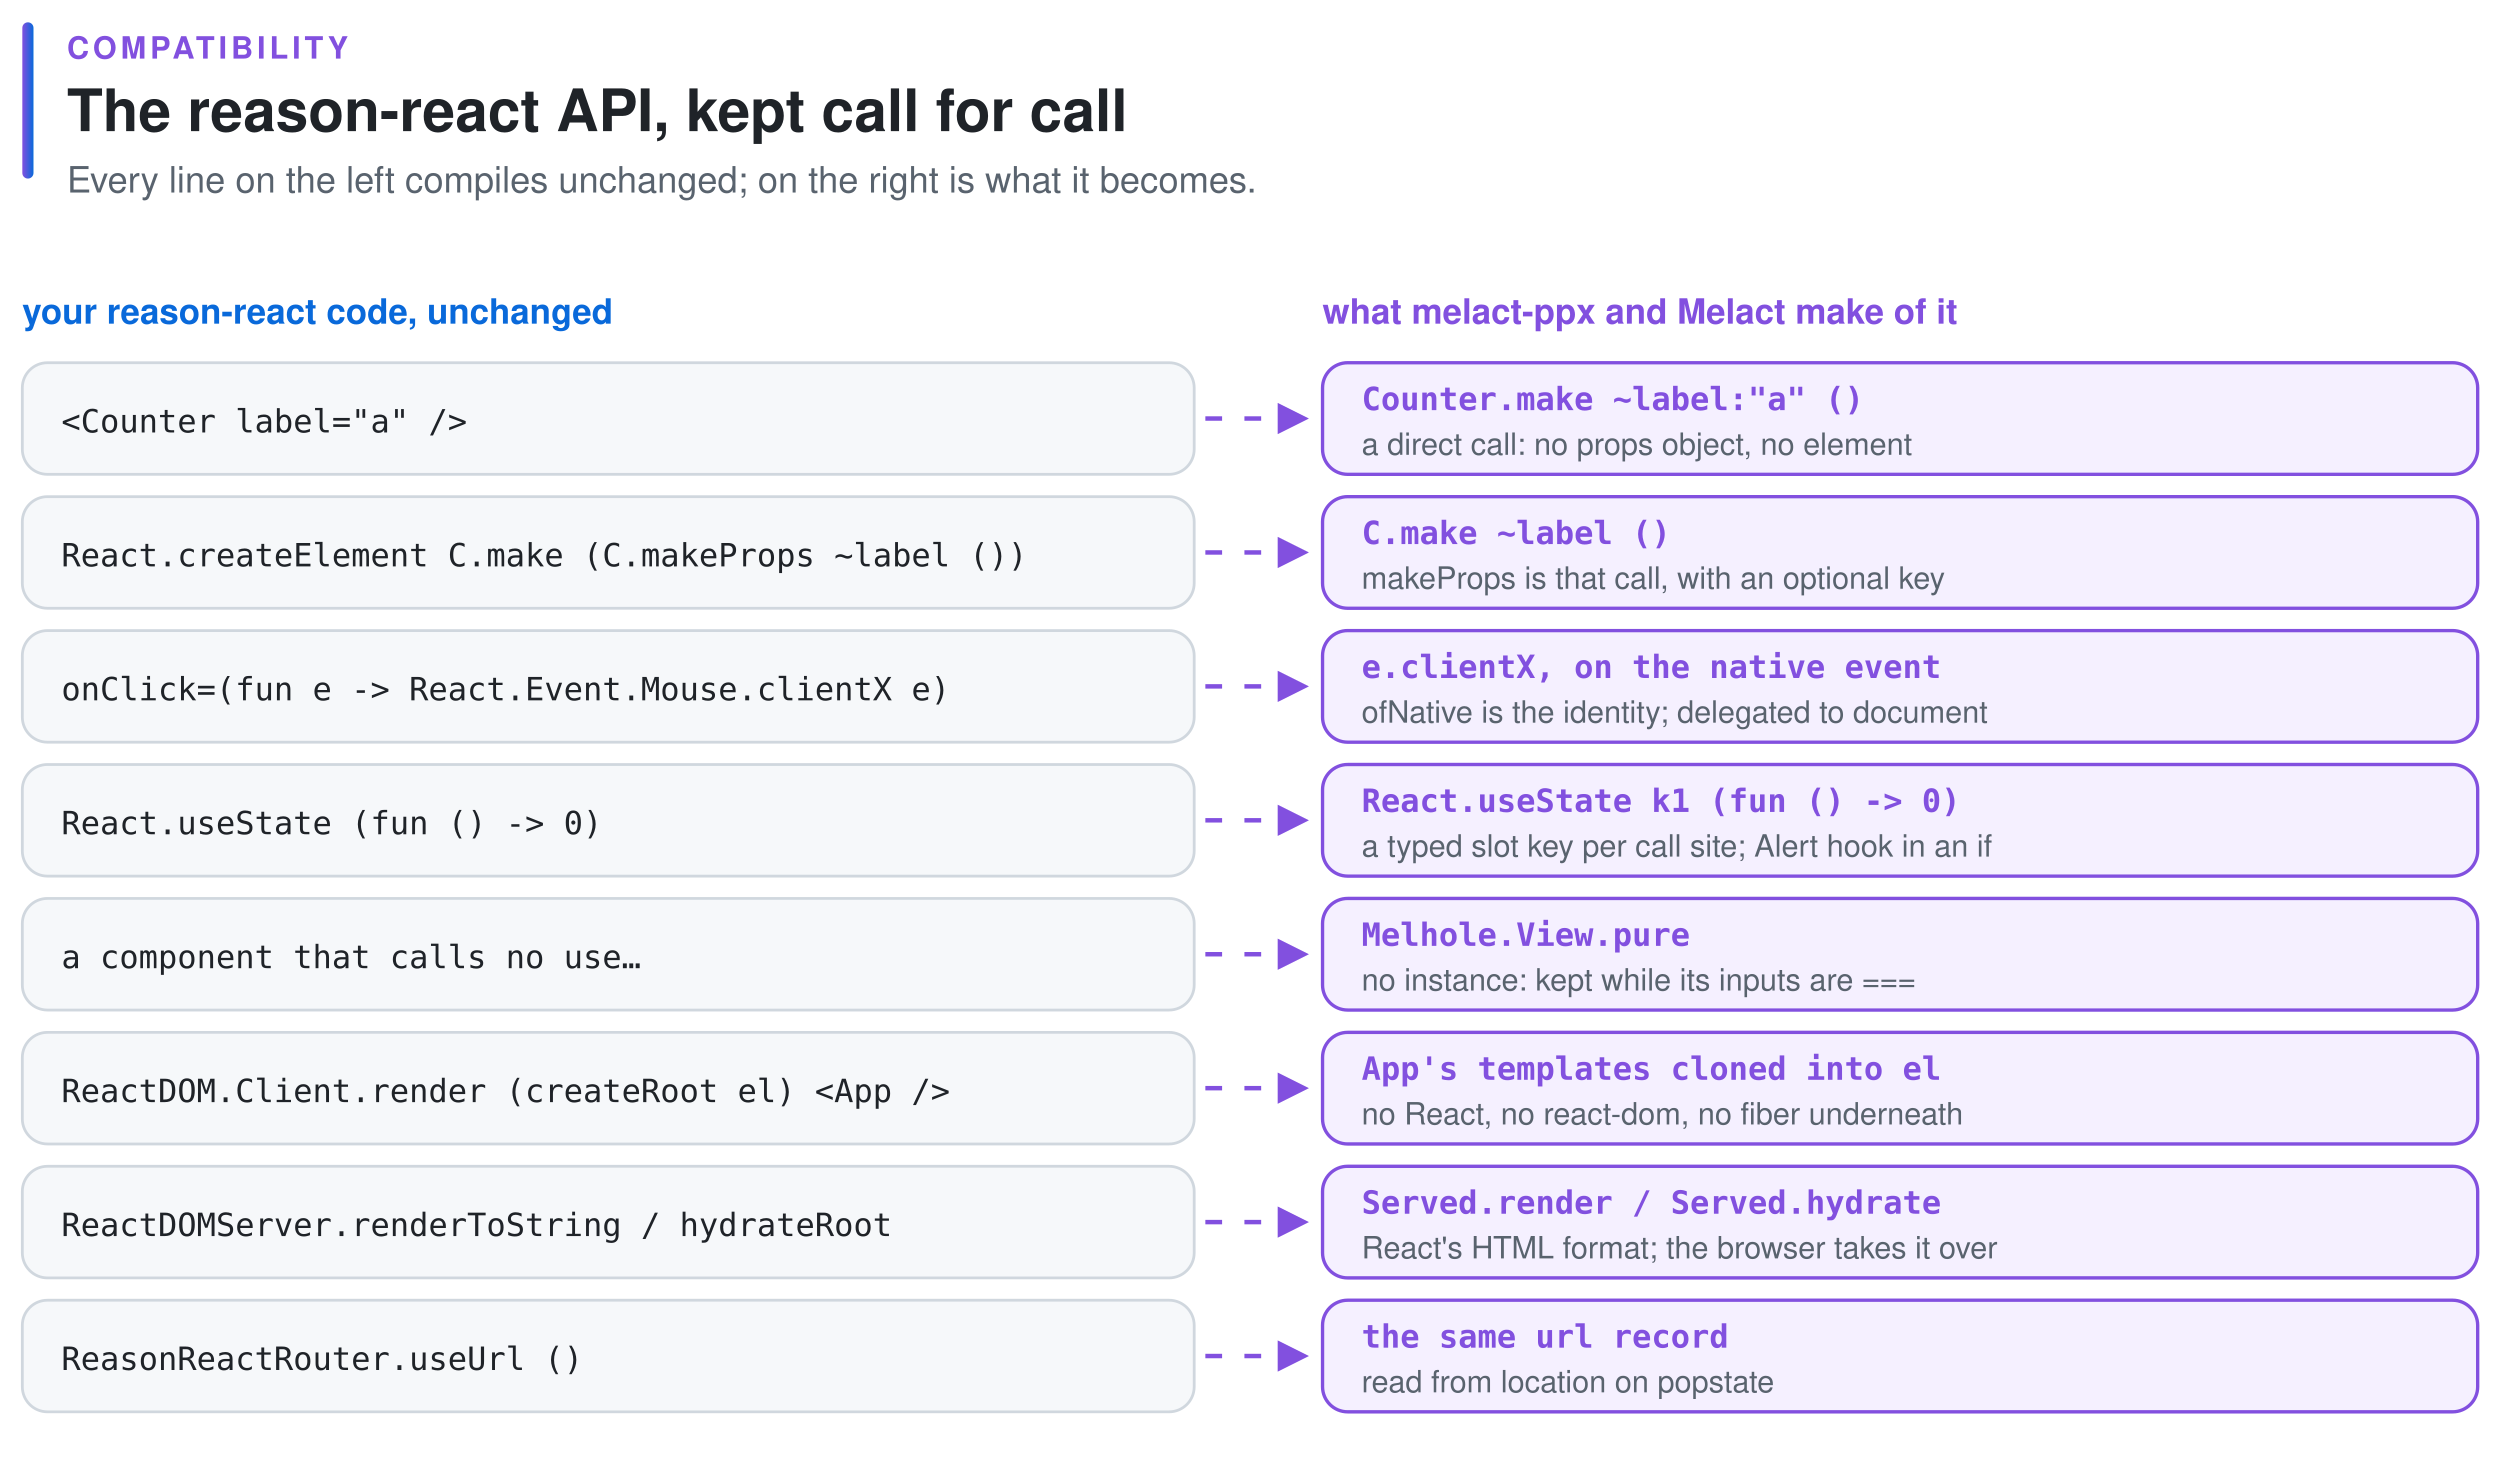
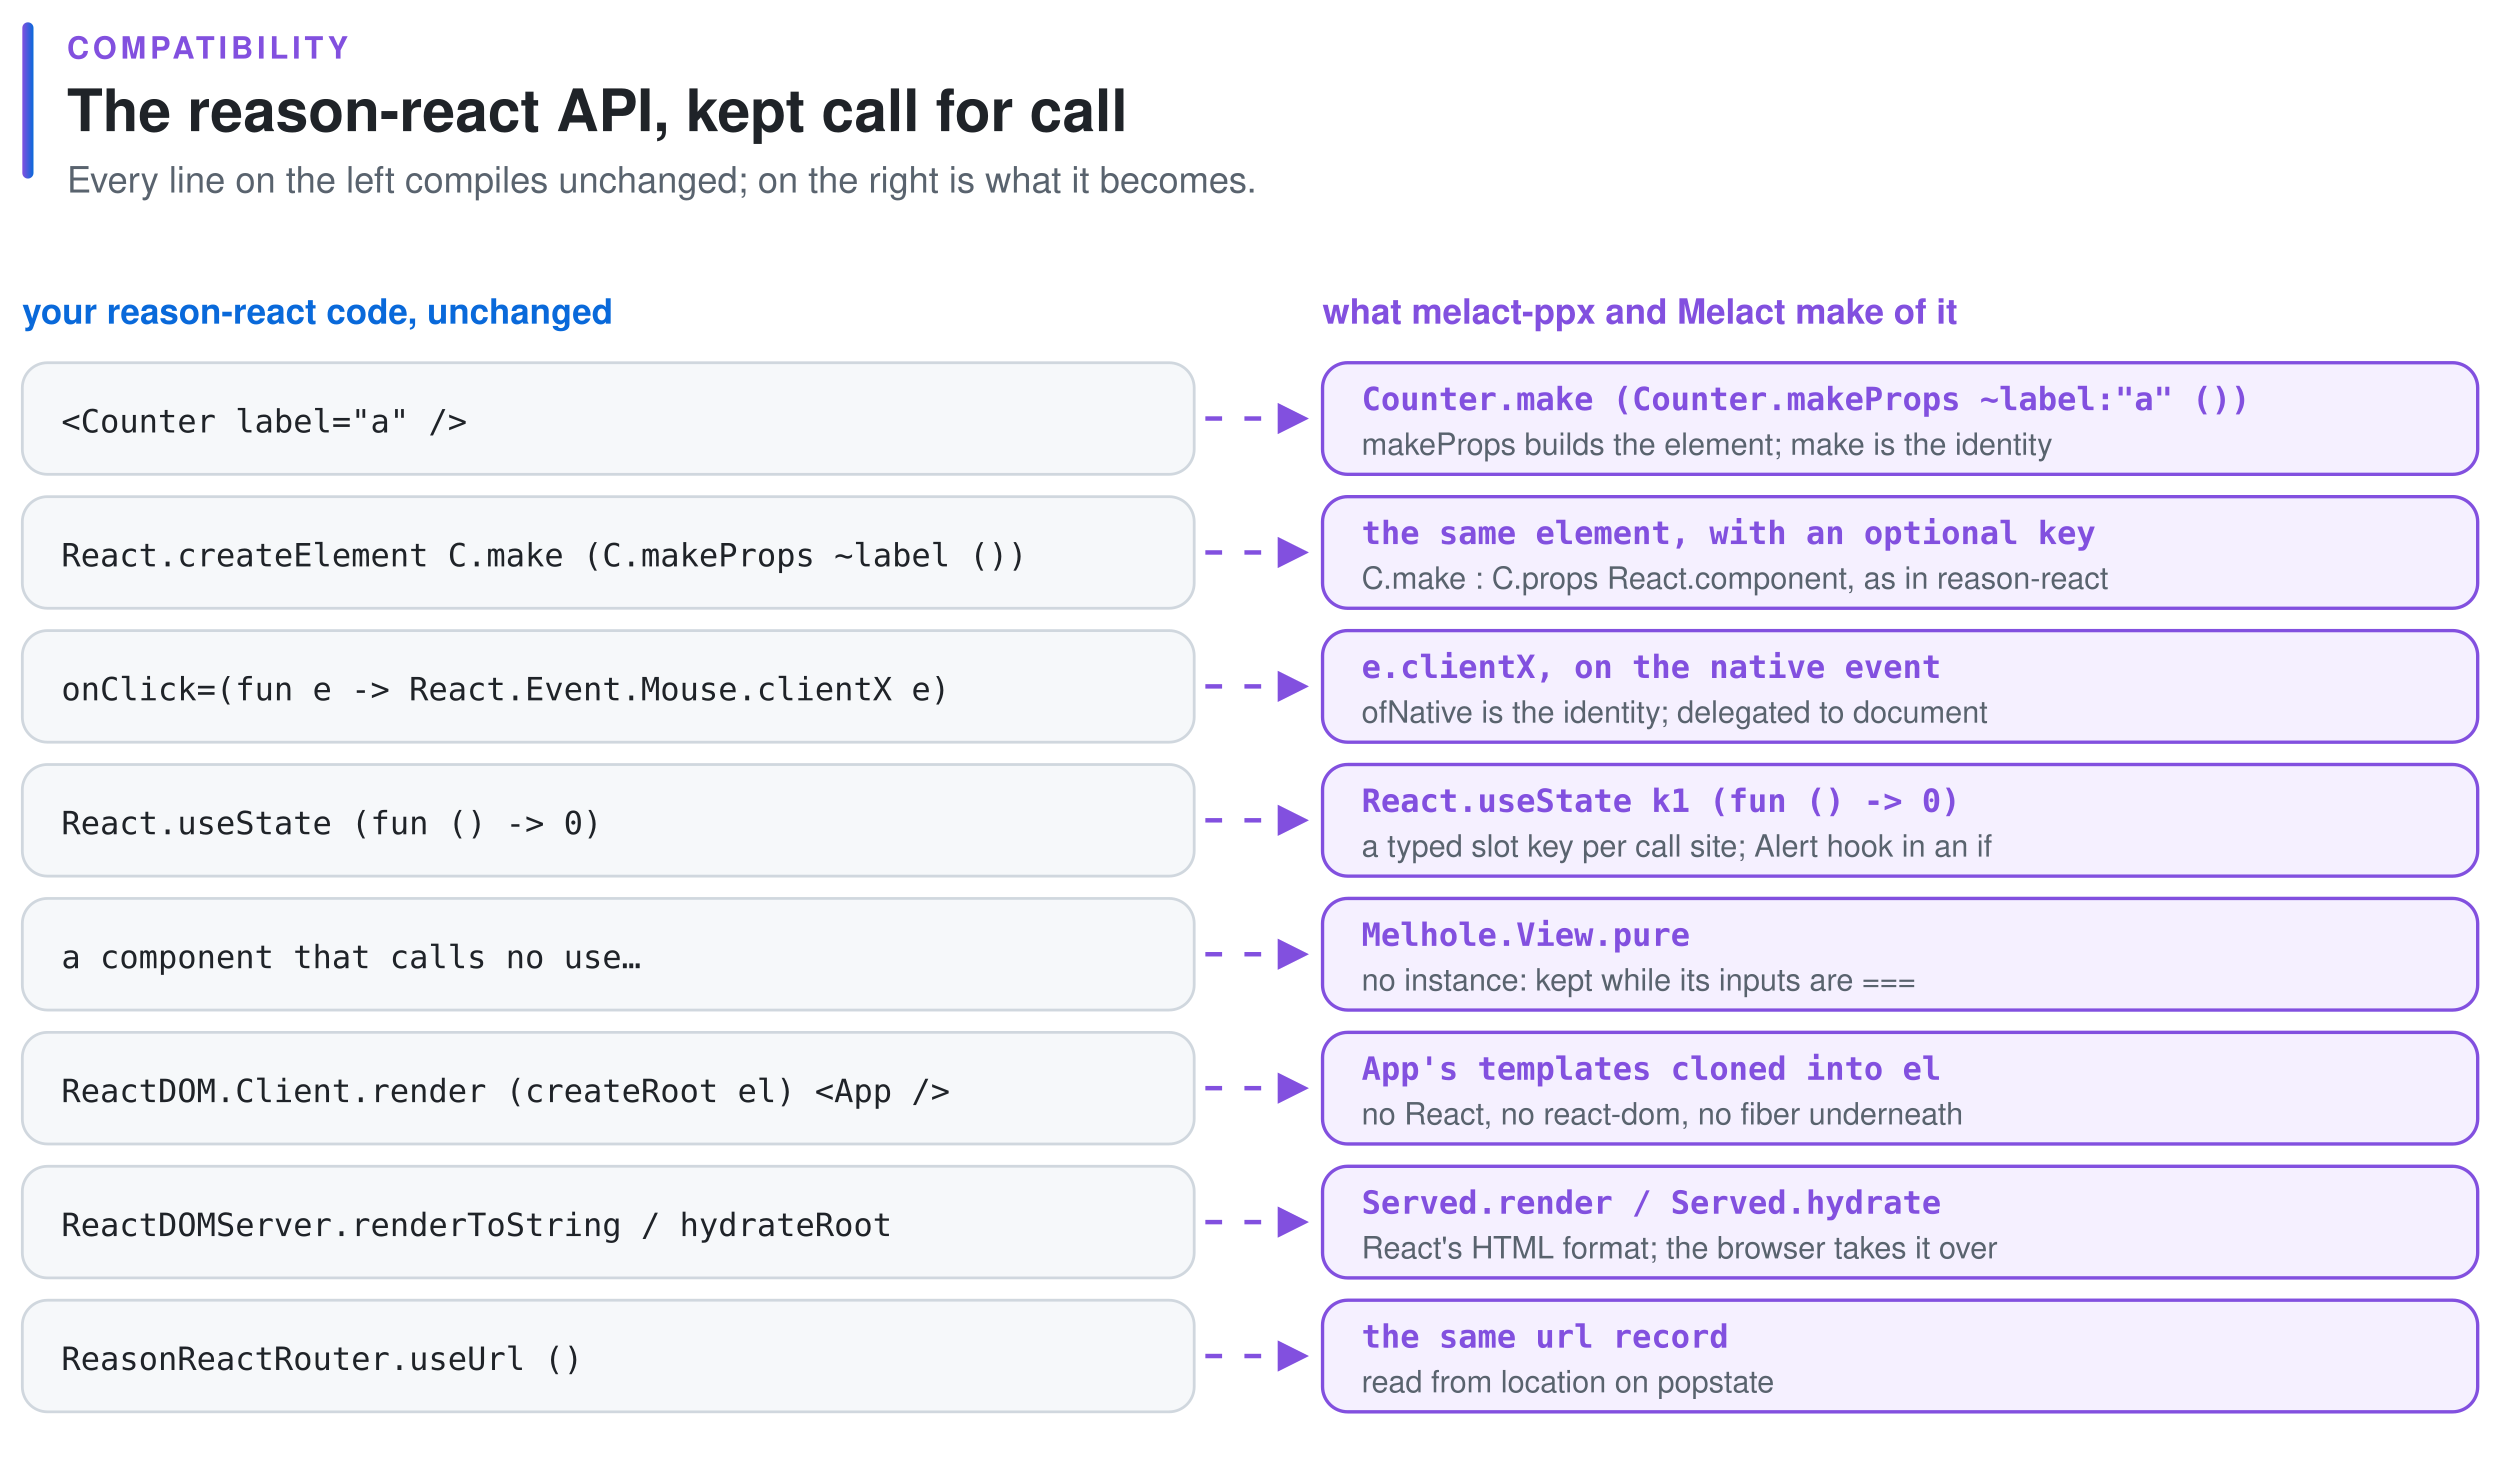
- <svg xmlns="http://www.w3.org/2000/svg" viewBox="-8 -8 896 522" width="896" height="522" role="img" aria-label="The reason-react API, kept call for call. Every line on the left compiles unchanged; on the right is what it becomes. What melact-ppx and the Melact library make of unchanged reason-react code: a JSX component is a direct call to make; React.createElement with makeProps is the same call with a key; React.Event accessors read the native event, delegated to document; each hook call gets a typed slot key; a component without hooks is a pure view with no instance; ReactDOM.Client clones templates into the element; renderToString and hydrateRoot are Served.render and Served.hydrate; ReasonReactRouter.useUrl reads the location on popstate">
+ <svg xmlns="http://www.w3.org/2000/svg" viewBox="-8 -8 896 522" width="896" height="522" role="img" aria-label="The reason-react API, kept call for call. Every line on the left compiles unchanged; on the right is what it becomes. What melact-ppx and the Melact library make of unchanged reason-react code: a JSX component is makeProps building the element, with make the identity; React.createElement with makeProps is the same element with a key; React.Event accessors read the native event, delegated to document; each hook call gets a typed slot key; a component without hooks is a pure view with no instance; ReactDOM.Client clones templates into the element; renderToString and hydrateRoot are Served.render and Served.hydrate; ReasonReactRouter.useUrl reads the location on popstate">
  <style>text { font-family: -apple-system, BlinkMacSystemFont, 'Segoe UI', Helvetica, Arial, sans-serif; fill: #1f2328; }.mono { font-family: ui-monospace, SFMono-Regular, Menlo, Consolas, monospace; white-space: pre; }.muted { fill: #59636e; } .faint { fill: #8c959f; }.accent { fill: #8250df; } .green { fill: #1a7f37; }.orange { fill: #bc4c00; } .blue { fill: #0969da; }.flow { stroke-dasharray: 6 8; animation: flow 1.1s linear infinite; }@keyframes flow { to { stroke-dashoffset: -28; } }.pulse { animation: pulse 2.2s ease-in-out infinite; }@keyframes pulse { 0%, 100% { opacity: 1; } 50% { opacity: 0.35; } }@media (prefers-reduced-motion: reduce) { .flow, .pulse { animation: none; } }</style>
  <defs>
    <marker id="arrow-muted" viewBox="0 0 10 10" refX="9" refY="5" markerWidth="7" markerHeight="7" orient="auto-start-reverse">
      <path d="M0,0 L10,5 L0,10 z" fill="#59636e" />
    </marker>
    <marker id="arrow-accent" viewBox="0 0 10 10" refX="9" refY="5" markerWidth="7" markerHeight="7" orient="auto-start-reverse">
      <path d="M0,0 L10,5 L0,10 z" fill="#8250df" />
    </marker>
    <marker id="arrow-green" viewBox="0 0 10 10" refX="9" refY="5" markerWidth="7" markerHeight="7" orient="auto-start-reverse">
      <path d="M0,0 L10,5 L0,10 z" fill="#1a7f37" />
    </marker>
    <marker id="arrow-orange" viewBox="0 0 10 10" refX="9" refY="5" markerWidth="7" markerHeight="7" orient="auto-start-reverse">
      <path d="M0,0 L10,5 L0,10 z" fill="#bc4c00" />
    </marker>
    <marker id="arrow-blue" viewBox="0 0 10 10" refX="9" refY="5" markerWidth="7" markerHeight="7" orient="auto-start-reverse">
      <path d="M0,0 L10,5 L0,10 z" fill="#0969da" />
    </marker>
    <filter id="lift" x="-5%" y="-5%" width="110%" height="125%">
      <feDropShadow dx="0" dy="2" stdDeviation="3" flood-color="#1f2328" flood-opacity="0.10" />
    </filter>
    <linearGradient id="glow" x1="0" y1="0" x2="1" y2="0">
      <stop offset="0" stop-color="#8250df" />
      <stop offset="1" stop-color="#0969da" />
    </linearGradient>
  </defs>
  <rect x="0" y="0" width="4" height="56" rx="2" fill="url(#glow)" />
  <text letter-spacing="1.4" x="16" y="13" font-size="11" xml:space="preserve" class="accent" font-weight="800">COMPATIBILITY</text>
  <text x="16" y="39" font-size="21" xml:space="preserve" font-weight="800">The reason-react API, kept call for call</text>
  <text x="16" y="61" font-size="13" xml:space="preserve" class="muted">Every line on the left compiles unchanged; on the right is what it becomes.</text>
  <line x1="0" y1="76" x2="880" y2="76" stroke="url(#glow)" stroke-width="1.2" opacity="0.35" />
  <g transform="translate(0 92)">
    <text x="0" y="16" font-size="12.5" xml:space="preserve" class="blue" font-weight="700">your reason-react code, unchanged</text>
    <text x="466" y="16" font-size="12.5" xml:space="preserve" class="accent" font-weight="700">what melact-ppx and Melact make of it</text>
    <rect x="0" y="30" width="420" height="40" rx="9" fill="#f6f8fa" stroke="#d0d7de" stroke-width="1" />
    <text x="14" y="55" font-size="11.5" xml:space="preserve" class="mono">&lt;Counter label="a" /&gt;</text>
    <line x1="424" y1="50" x2="460" y2="50" stroke="#8250df" stroke-width="1.6" marker-end="url(#arrow-accent)" class="flow" />
    <rect x="466" y="30" width="414" height="40" rx="9" fill="#f5f0ff" stroke="#8250df" stroke-width="1.2" />
-     <text x="480" y="47" font-size="11.5" xml:space="preserve" class="mono accent" font-weight="600">Counter.make ~label:"a" ()</text>
-     <text x="480" y="63" font-size="11" xml:space="preserve" class="muted">a direct call: no props object, no element</text>
+     <text x="480" y="47" font-size="11.5" xml:space="preserve" class="mono accent" font-weight="600">Counter.make (Counter.makeProps ~label:"a" ())</text>
+     <text x="480" y="63" font-size="11" xml:space="preserve" class="muted">makeProps builds the element; make is the identity</text>
    <rect x="0" y="78" width="420" height="40" rx="9" fill="#f6f8fa" stroke="#d0d7de" stroke-width="1" />
    <text x="14" y="103" font-size="11.5" xml:space="preserve" class="mono">React.createElement C.make (C.makeProps ~label ())</text>
    <line x1="424" y1="98" x2="460" y2="98" stroke="#8250df" stroke-width="1.6" marker-end="url(#arrow-accent)" class="flow" />
    <rect x="466" y="78" width="414" height="40" rx="9" fill="#f5f0ff" stroke="#8250df" stroke-width="1.2" />
-     <text x="480" y="95" font-size="11.5" xml:space="preserve" class="mono accent" font-weight="600">C.make ~label ()</text>
-     <text x="480" y="111" font-size="11" xml:space="preserve" class="muted">makeProps is that call, with an optional key</text>
+     <text x="480" y="95" font-size="11.5" xml:space="preserve" class="mono accent" font-weight="600">the same element, with an optional key</text>
+     <text x="480" y="111" font-size="11" xml:space="preserve" class="muted">C.make : C.props React.component, as in reason-react</text>
    <rect x="0" y="126" width="420" height="40" rx="9" fill="#f6f8fa" stroke="#d0d7de" stroke-width="1" />
    <text x="14" y="151" font-size="11.5" xml:space="preserve" class="mono">onClick=(fun e -&gt; React.Event.Mouse.clientX e)</text>
    <line x1="424" y1="146" x2="460" y2="146" stroke="#8250df" stroke-width="1.6" marker-end="url(#arrow-accent)" class="flow" />
    <rect x="466" y="126" width="414" height="40" rx="9" fill="#f5f0ff" stroke="#8250df" stroke-width="1.2" />
    <text x="480" y="143" font-size="11.5" xml:space="preserve" class="mono accent" font-weight="600">e.clientX, on the native event</text>
    <text x="480" y="159" font-size="11" xml:space="preserve" class="muted">ofNative is the identity; delegated to document</text>
    <rect x="0" y="174" width="420" height="40" rx="9" fill="#f6f8fa" stroke="#d0d7de" stroke-width="1" />
    <text x="14" y="199" font-size="11.5" xml:space="preserve" class="mono">React.useState (fun () -&gt; 0)</text>
    <line x1="424" y1="194" x2="460" y2="194" stroke="#8250df" stroke-width="1.6" marker-end="url(#arrow-accent)" class="flow" />
    <rect x="466" y="174" width="414" height="40" rx="9" fill="#f5f0ff" stroke="#8250df" stroke-width="1.2" />
    <text x="480" y="191" font-size="11.5" xml:space="preserve" class="mono accent" font-weight="600">React.useState k1 (fun () -&gt; 0)</text>
    <text x="480" y="207" font-size="11" xml:space="preserve" class="muted">a typed slot key per call site; Alert hook in an if</text>
    <rect x="0" y="222" width="420" height="40" rx="9" fill="#f6f8fa" stroke="#d0d7de" stroke-width="1" />
    <text x="14" y="247" font-size="11.5" xml:space="preserve" class="mono">a component that calls no use…</text>
    <line x1="424" y1="242" x2="460" y2="242" stroke="#8250df" stroke-width="1.6" marker-end="url(#arrow-accent)" class="flow" />
    <rect x="466" y="222" width="414" height="40" rx="9" fill="#f5f0ff" stroke="#8250df" stroke-width="1.2" />
    <text x="480" y="239" font-size="11.5" xml:space="preserve" class="mono accent" font-weight="600">Melhole.View.pure</text>
    <text x="480" y="255" font-size="11" xml:space="preserve" class="muted">no instance: kept while its inputs are ===</text>
    <rect x="0" y="270" width="420" height="40" rx="9" fill="#f6f8fa" stroke="#d0d7de" stroke-width="1" />
    <text x="14" y="295" font-size="11.5" xml:space="preserve" class="mono">ReactDOM.Client.render (createRoot el) &lt;App /&gt;</text>
    <line x1="424" y1="290" x2="460" y2="290" stroke="#8250df" stroke-width="1.6" marker-end="url(#arrow-accent)" class="flow" />
    <rect x="466" y="270" width="414" height="40" rx="9" fill="#f5f0ff" stroke="#8250df" stroke-width="1.2" />
    <text x="480" y="287" font-size="11.5" xml:space="preserve" class="mono accent" font-weight="600">App's templates cloned into el</text>
    <text x="480" y="303" font-size="11" xml:space="preserve" class="muted">no React, no react-dom, no fiber underneath</text>
    <rect x="0" y="318" width="420" height="40" rx="9" fill="#f6f8fa" stroke="#d0d7de" stroke-width="1" />
    <text x="14" y="343" font-size="11.5" xml:space="preserve" class="mono">ReactDOMServer.renderToString / hydrateRoot</text>
    <line x1="424" y1="338" x2="460" y2="338" stroke="#8250df" stroke-width="1.6" marker-end="url(#arrow-accent)" class="flow" />
    <rect x="466" y="318" width="414" height="40" rx="9" fill="#f5f0ff" stroke="#8250df" stroke-width="1.2" />
    <text x="480" y="335" font-size="11.5" xml:space="preserve" class="mono accent" font-weight="600">Served.render / Served.hydrate</text>
    <text x="480" y="351" font-size="11" xml:space="preserve" class="muted">React's HTML format; the browser takes it over</text>
    <rect x="0" y="366" width="420" height="40" rx="9" fill="#f6f8fa" stroke="#d0d7de" stroke-width="1" />
    <text x="14" y="391" font-size="11.5" xml:space="preserve" class="mono">ReasonReactRouter.useUrl ()</text>
    <line x1="424" y1="386" x2="460" y2="386" stroke="#8250df" stroke-width="1.6" marker-end="url(#arrow-accent)" class="flow" />
    <rect x="466" y="366" width="414" height="40" rx="9" fill="#f5f0ff" stroke="#8250df" stroke-width="1.2" />
    <text x="480" y="383" font-size="11.5" xml:space="preserve" class="mono accent" font-weight="600">the same url record</text>
    <text x="480" y="399" font-size="11" xml:space="preserve" class="muted">read from location on popstate</text>
  </g>
</svg>
